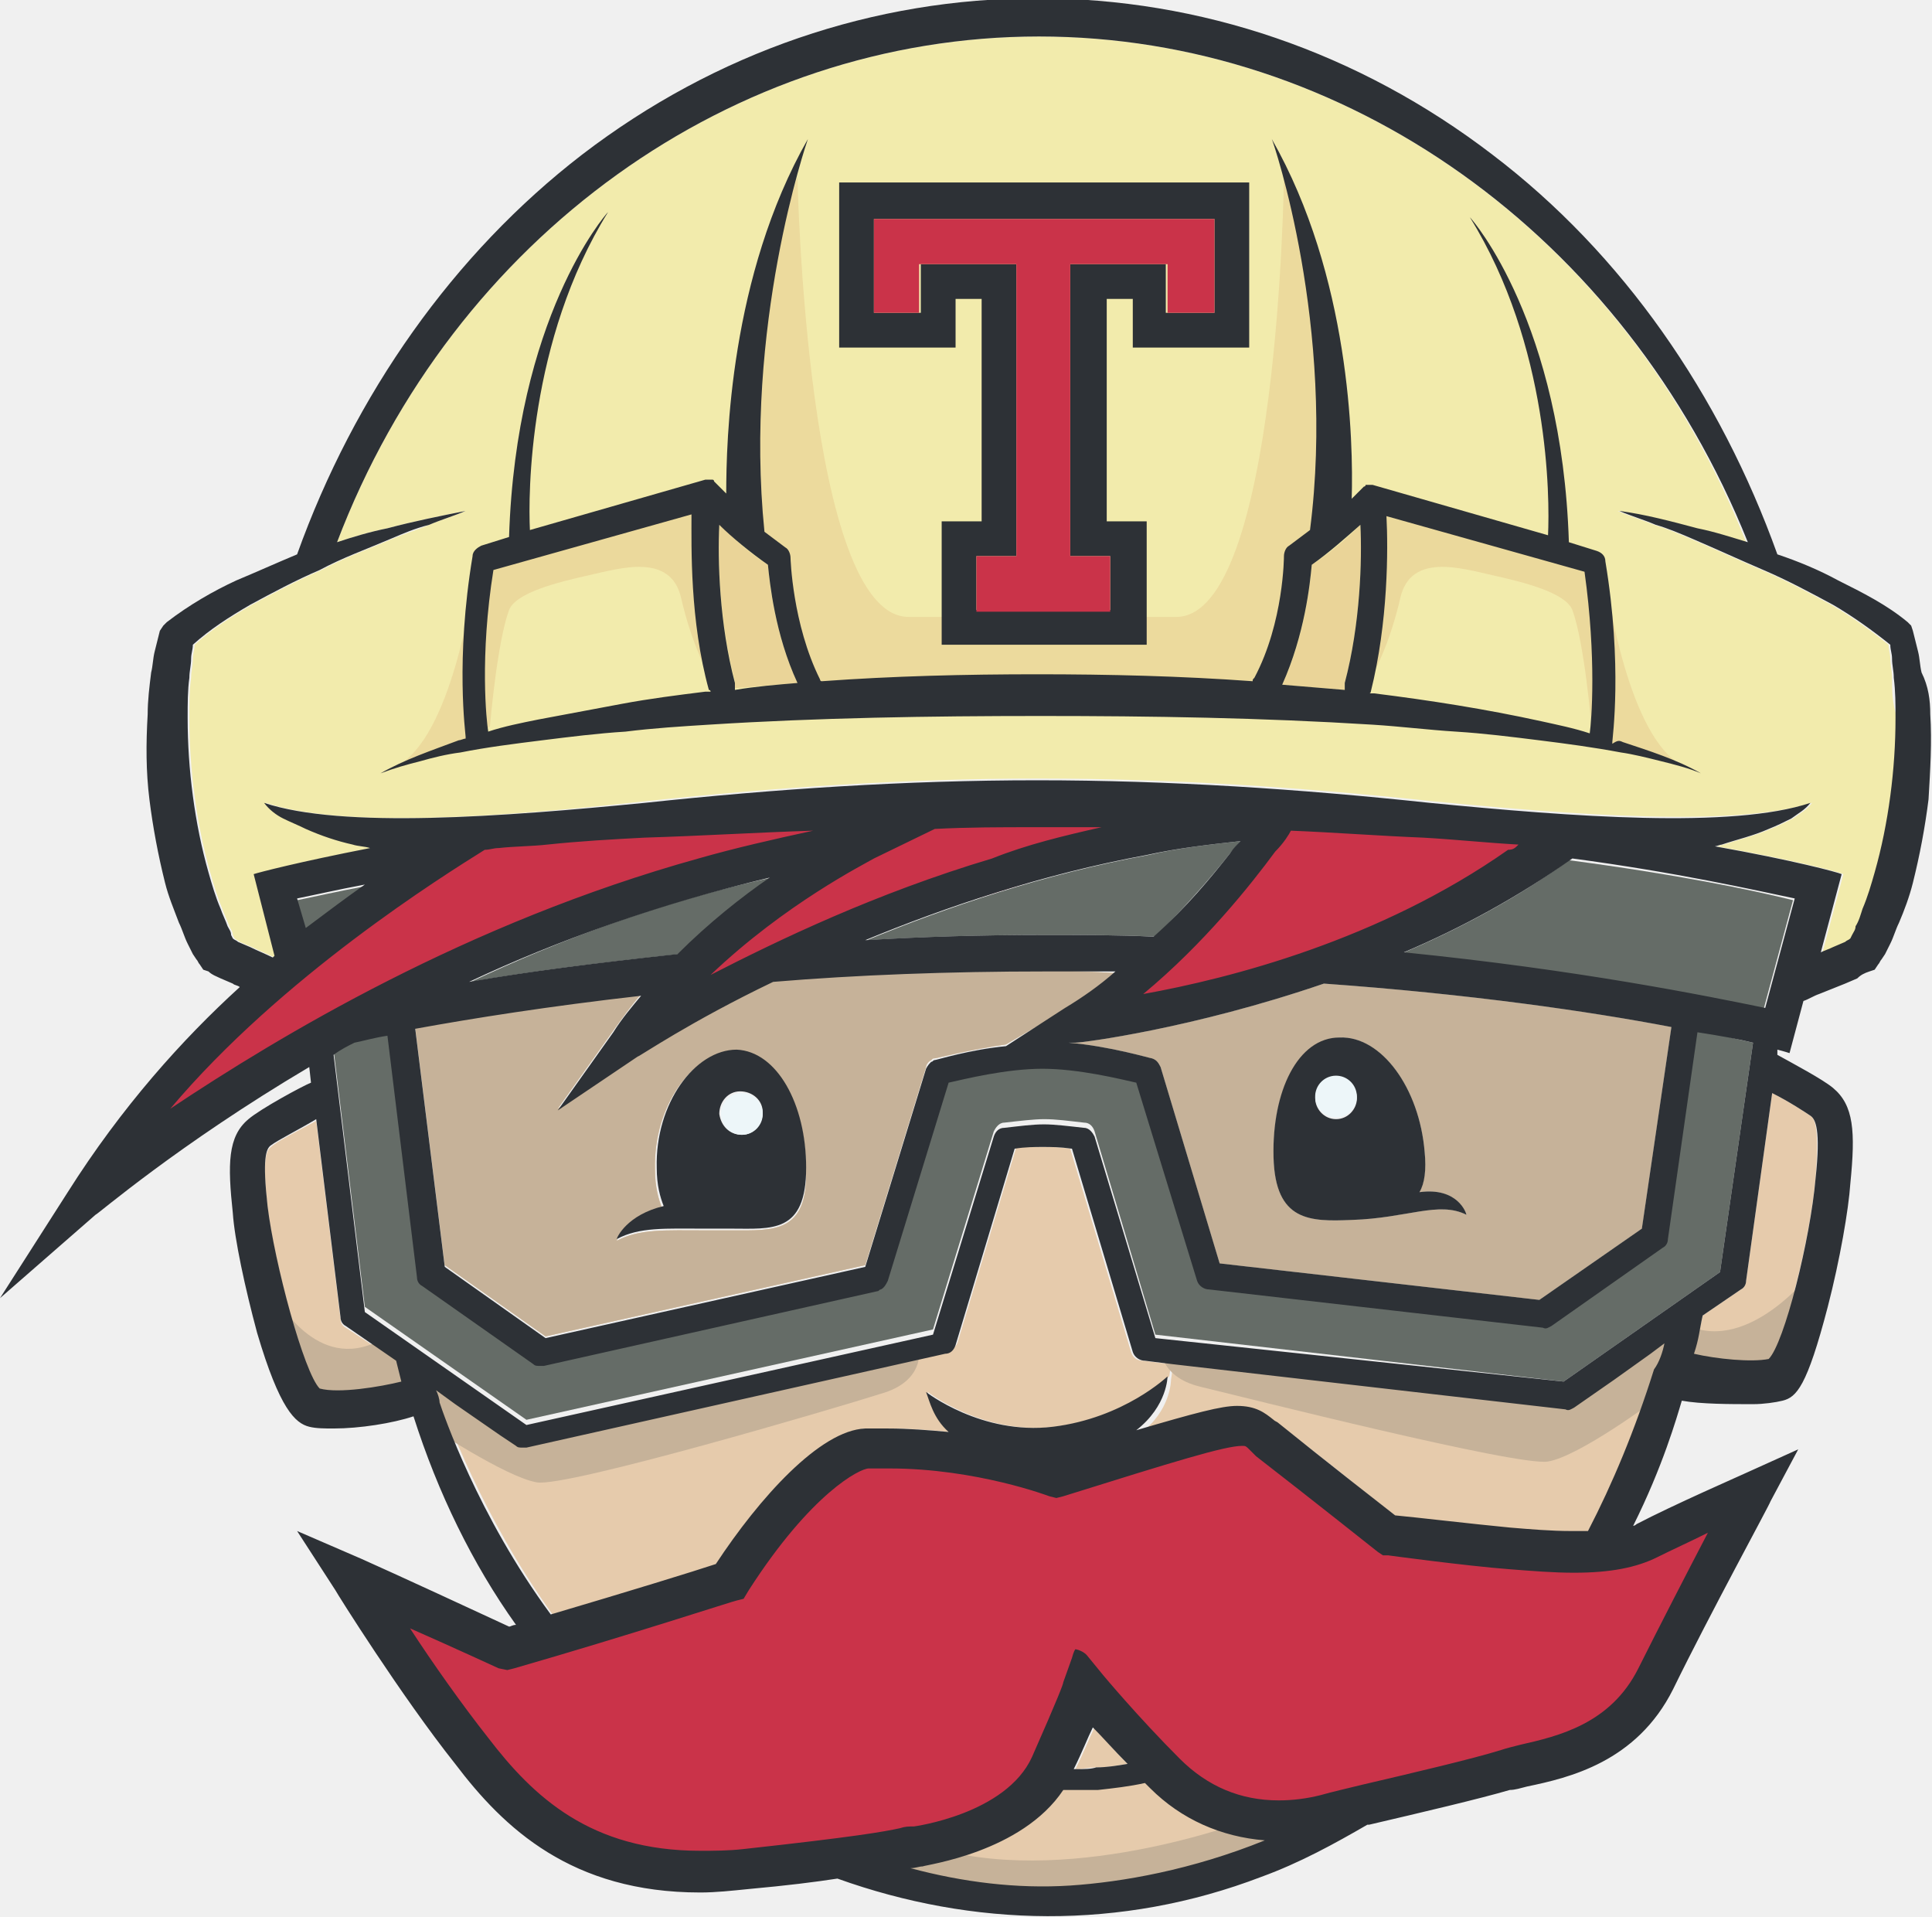
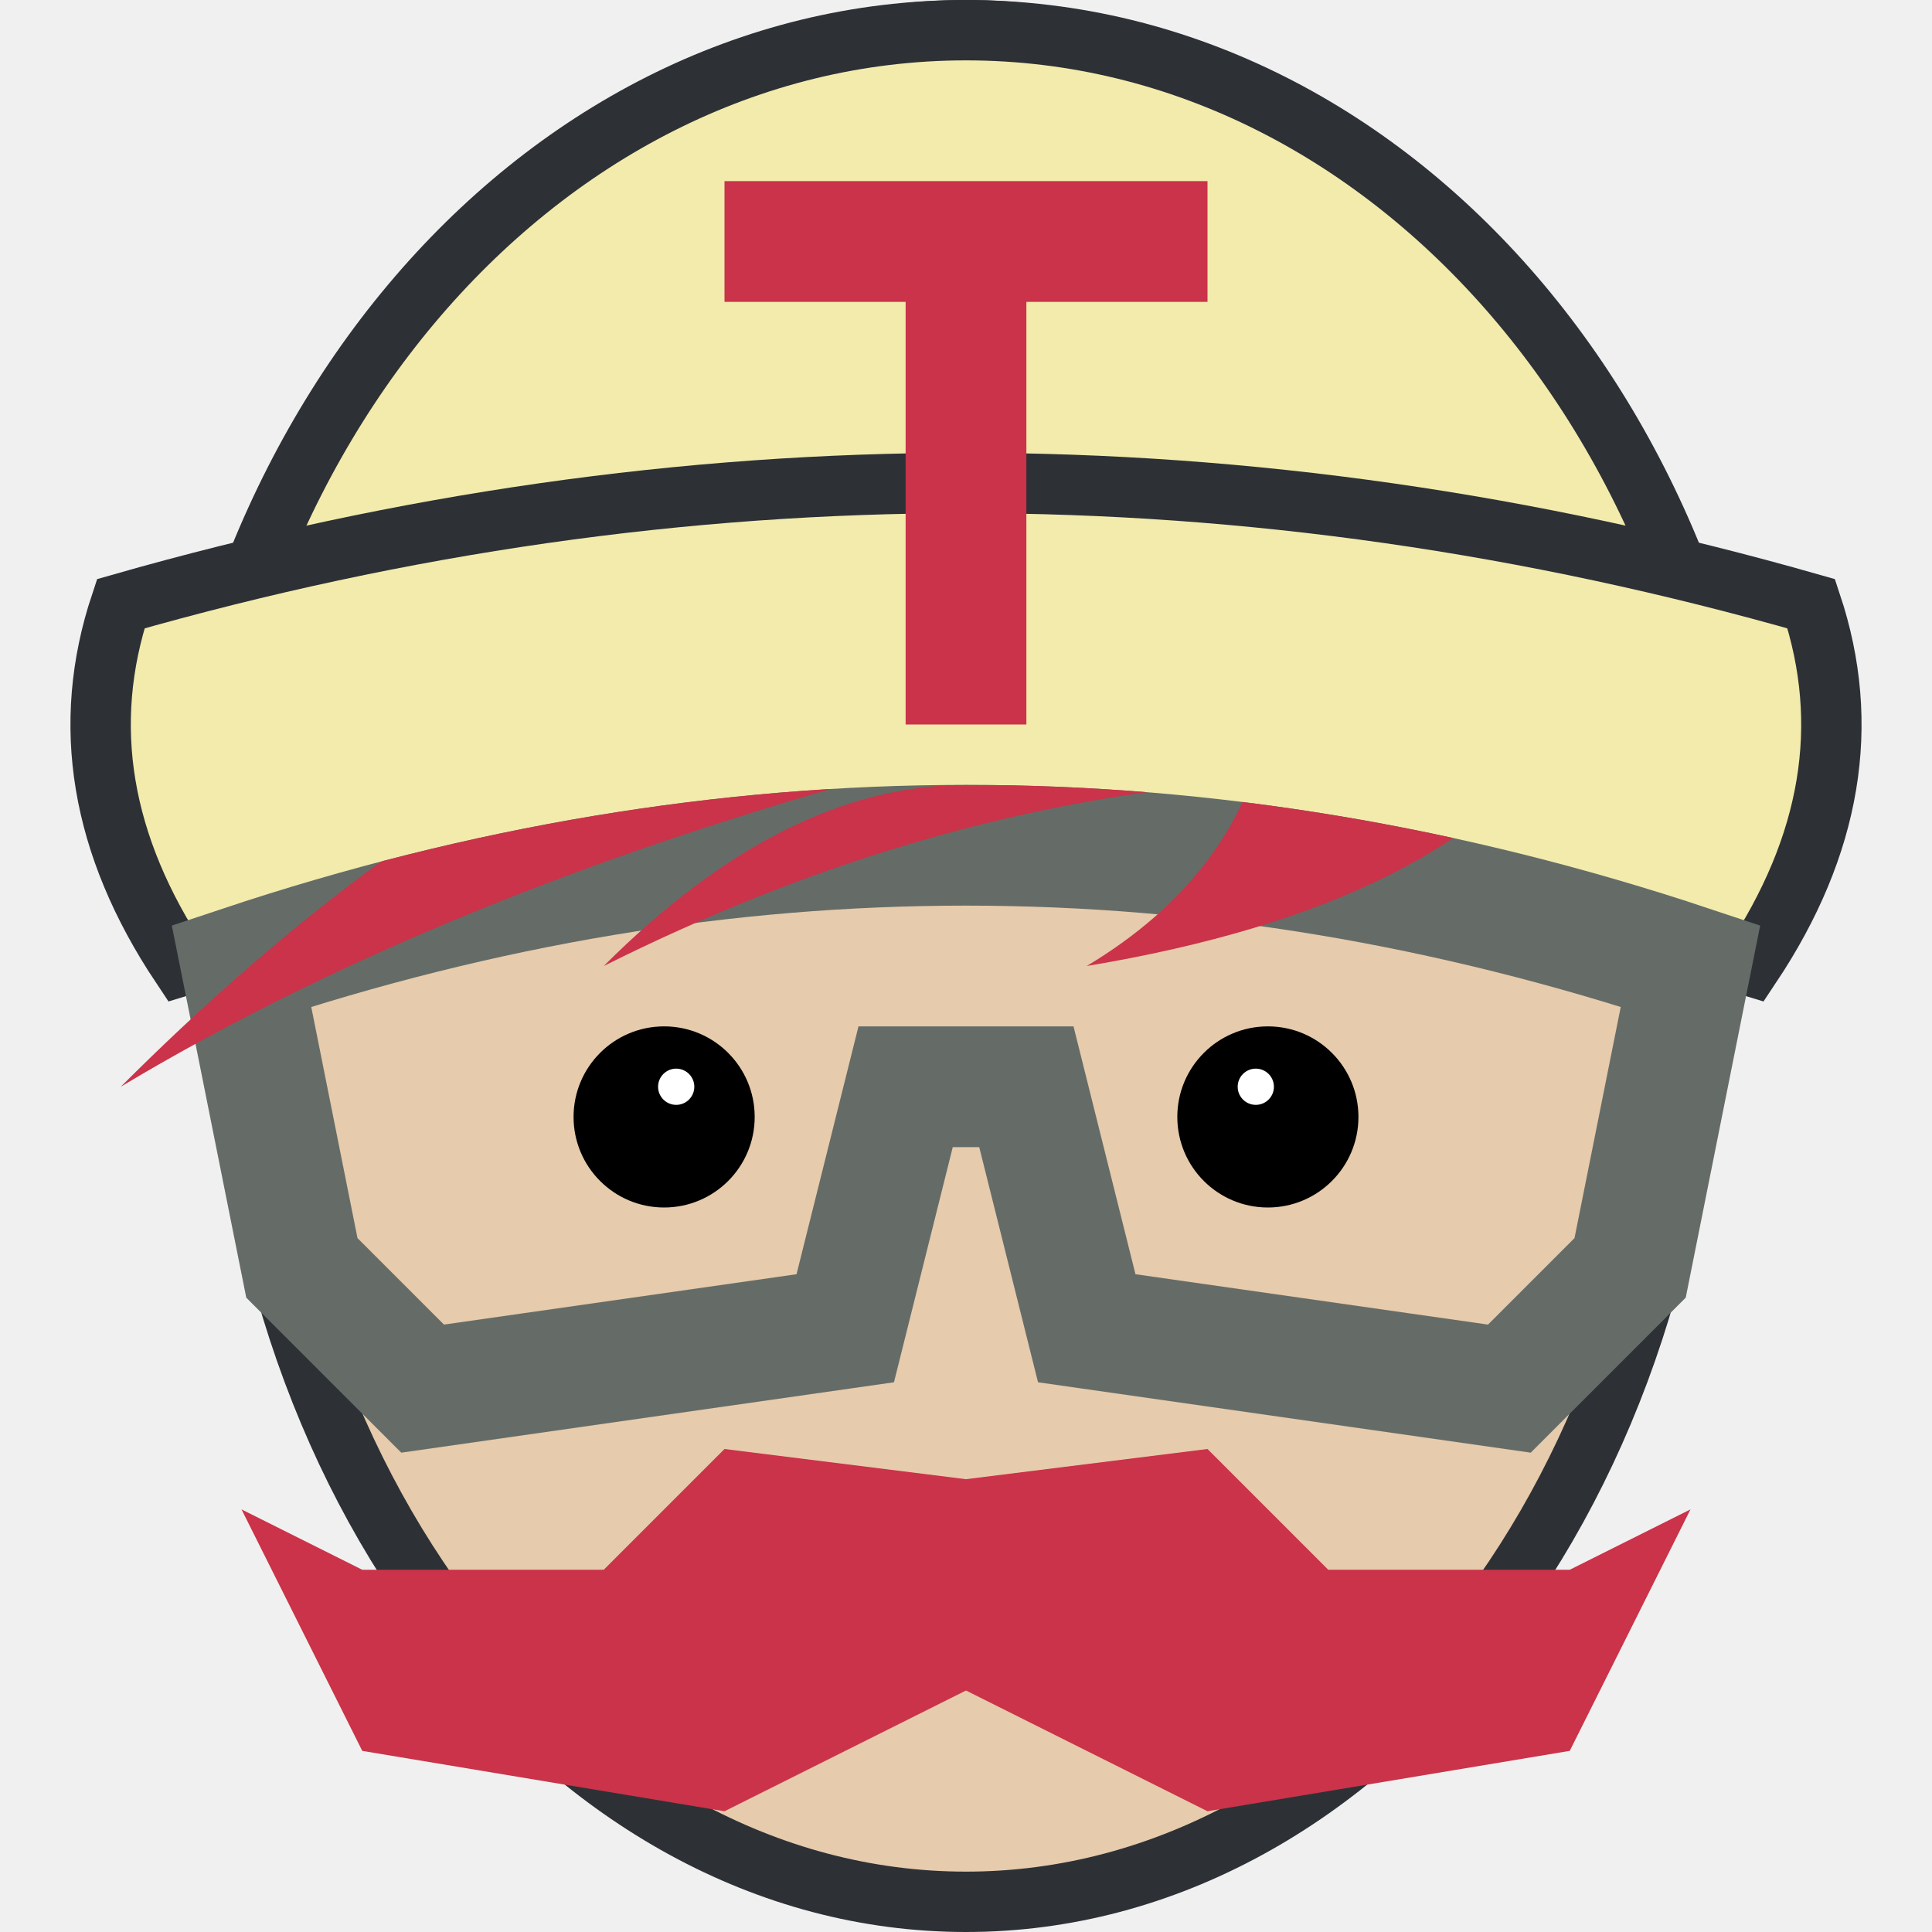
- <svg xmlns="http://www.w3.org/2000/svg" version="1.1" id="Mascot-Default" x="0px" y="0px" viewBox="0 0 111.2 110.3" style="enable-background:new 0 0 111.2 110.3;" xml:space="preserve">
-   <style type="text/css">	.st0{fill:#CA3349;}	.st1{fill:#F2EBAC;}	.st2{fill:#E6CBAC;}	.st3{fill:#656C67;}	.st4{fill:#E4C9A2;}	.st5{fill:#C6B299;}	.st6{fill:#EAD498;}	.st7{fill:#2D3136;}	.st8{fill:#EDF6F9;}	.st9{opacity:0.8;}	.st10{opacity:0.75;fill:#EAD498;enable-background:new    ;}</style>
-   <g id="Mascot">
-     <g>
-       <g>
-         <path class="st0" d="M26.6,48.1c0,0-17.3,12.2-18,16.8l1.3-0.3c0,0,20.7-13.7,37.1-15.4l0.4-2.1L26.6,48.1z" />
-         <path class="st0" d="M53.7,46.4L40.1,56l0.7,0.6C41.4,56.2,65,49,65,49l5-3.1C66.7,46.3,53.7,46.4,53.7,46.4z" />
-         <path class="st0" d="M65.6,58.1c9.7,0,24.2-9.5,24.2-9.5L85,47.7c-0.2,0.2-7.6-0.3-7.6-0.3l-3.5-1l-8.3,9.5L65,57.6    C65.6,57.3,65.6,58.1,65.6,58.1z" />
-       </g>
-       <path class="st0" d="M97.1,88.3l-3,0.8l-13.8-0.3l-8.6-6.7l-10.4,2.6l-12.1-1l-6.8,7.4l-12.7,3.8l-6.3-2c-0.2-0.2-0.3-0.3-0.3-0.3   l2.8,7c0,0,6.4,6.9,10,7.7c3.6,0.8,10.1-0.1,15-0.8c4.9-0.8,8.8-2.5,10.3-5.3c1.6-2.8,1.8-3.7,1.8-3.7s4.6,6.6,8.6,7.3   c4,0.8,15.9-3.3,15.9-3.3s7.3-2,8.5-4.5c1.3-2.5,4.6-10.7,4.6-10.7L97.1,88.3z M24.7,94c-0.1,0-0.1-0.1-0.2-0.1   c-0.5-0.4-0.9-0.7-1.1-1L24.7,94z" />
-       <g>
-         <path class="st1" d="M108.9,39c0-0.4-0.1-0.7-0.1-1.1c0-0.3-0.1-0.5-0.1-0.8c-1-0.8-2.1-1.6-3.3-2.3c-1.3-0.7-2.6-1.4-4-2    c-1.4-0.6-2.7-1.2-4.1-1.8c-0.7-0.3-1.4-0.6-2.1-0.8c-0.7-0.3-1.4-0.5-2.1-0.8c1.5,0.2,3,0.6,4.5,1c1,0.2,1.9,0.5,2.9,0.8    C93.5,13.5,77.4,2.1,59.8,2.1c-17.6,0-33.7,11.5-40.4,29.1c0.9-0.3,1.9-0.6,2.9-0.8c1.5-0.4,3-0.7,4.5-1    c-0.7,0.3-1.4,0.5-2.1,0.8c-0.7,0.3-1.4,0.5-2.1,0.8c-1.4,0.6-2.8,1.1-4.1,1.8c-1.4,0.6-2.7,1.3-4,2c-1.2,0.7-2.3,1.4-3.3,2.3    c0,0.3-0.1,0.5-0.1,0.8c0,0.4-0.1,0.7-0.1,1.1c-0.1,0.7-0.1,1.5-0.1,2.3c0,1.5,0.1,3,0.3,4.5c0.2,1.5,0.5,3,0.9,4.4    c0.2,0.7,0.4,1.4,0.7,2.1c0.1,0.3,0.3,0.7,0.4,1c0.1,0.2,0.2,0.3,0.2,0.5l0.1,0.2c0.1,0.1,0.2,0.1,0.3,0.2l0.7,0.3    c0.4,0.2,0.9,0.4,1.3,0.6c0,0,0,0,0.1-0.1l-1.2-4.7c0.3-0.1,2.6-0.7,6.7-1.5c-0.3-0.1-0.7-0.1-1-0.2c-0.9-0.2-1.8-0.5-2.7-0.9    c-0.4-0.2-0.9-0.4-1.3-0.6c-0.4-0.2-0.8-0.5-1.1-0.9c4.5,1.5,13.7,0.8,21.9-0.1c7.5-0.8,15-1.3,22.6-1.3c7.6,0,15.1,0.5,22.6,1.3    c8.2,0.8,17.4,1.5,21.9,0.1c-0.3,0.4-0.7,0.6-1.1,0.9c-0.4,0.2-0.8,0.4-1.3,0.6c-0.9,0.4-1.8,0.6-2.7,0.9c-0.1,0-0.3,0.1-0.4,0.1    c4.5,0.8,7.1,1.5,7.3,1.6l-1.2,4.5c0.2-0.1,0.5-0.2,0.7-0.3l0.7-0.3c0.1-0.1,0.2-0.1,0.3-0.2l0.1-0.2c0.1-0.2,0.2-0.3,0.2-0.5    c0.2-0.3,0.3-0.7,0.4-1c0.3-0.7,0.5-1.4,0.7-2.1c0.4-1.4,0.7-2.9,0.9-4.4c0.2-1.5,0.3-3,0.3-4.5C108.9,40.5,108.9,39.7,108.9,39z    " />
-         <path class="st2" d="M64.9,101.5c-0.6,0.1-1.2,0.2-1.8,0.2c-0.4,0-0.8,0.1-1.1,0.1l-0.1,0c0.5-1,0.8-1.8,1.1-2.4    C63.5,100,64.1,100.7,64.9,101.5z" />
-         <path class="st2" d="M66.2,102.8c1.8,1.8,4.1,2.9,6.6,3c-4.2,1.7-8.2,2.4-11.2,2.6c-3,0.2-6.1-0.2-9.2-1c0.3,0,0.4-0.1,0.7-0.1    c0.2,0,5.7-0.7,8.1-4.4l0.2,0l0.6,0c0.4,0,0.8,0,1.2,0c0.9-0.1,1.8-0.2,2.7-0.4C66,102.7,66.1,102.7,66.2,102.8z" />
-         <path class="st3" d="M71.4,48.4c-0.2,0.2-0.4,0.5-0.6,0.7c-1.1,1.4-2.6,3.1-4.3,4.8c-2.1-0.1-4.2-0.1-6.3-0.1    c-3.6,0-7,0.1-10.3,0.3c4.6-1.9,10.2-3.8,16.2-4.9C67.8,48.8,69.6,48.6,71.4,48.4z" />
-         <path class="st3" d="M44.4,50.5c-1.6,1.2-3.5,2.6-5.3,4.4c-4.6,0.5-8.7,1-12,1.6C32.2,54.1,38,51.9,44.4,50.5z" />
-         <path class="st3" d="M100.9,60L99,73.2l-9,6.3l-23.5-2.7l-3.5-11.7c-0.1-0.3-0.3-0.5-0.6-0.5c-0.9-0.1-1.6-0.2-2.3-0.2    c-0.6,0-1.4,0.1-2.3,0.2c-0.3,0-0.5,0.3-0.6,0.5l-3.5,11.4l-23.4,5.2l-9.3-6.5l-1.8-14.8c0.4-0.2,0.8-0.4,1.2-0.7    c0.6-0.1,1.2-0.3,1.9-0.4l1.7,13.9c0,0.2,0.1,0.4,0.3,0.5l6.4,4.5c0.1,0.1,0.3,0.1,0.4,0.1c0.1,0,0.1,0,0.2,0l19.2-4.3    c0.1,0,0.1,0,0.2-0.1c0.2-0.1,0.3-0.3,0.4-0.5l3.5-11.4c0.9-0.2,3.3-0.8,5.4-0.8c2.1,0,4.5,0.6,5.4,0.8l3.5,11.4    c0.1,0.3,0.3,0.5,0.7,0.5l19.2,2.2c0.2,0,0.4,0,0.5-0.1l6.4-4.5c0.2-0.1,0.3-0.3,0.3-0.5l1.7-11.9C99,59.6,100,59.8,100.9,60z" />
-         <path class="st3" d="M103.2,51.8l-1.7,6.3c-3.4-0.7-10.8-2.2-20.9-3.2c3.3-1.4,6.7-3.2,9.7-5.4C96.4,50.3,100.8,51.2,103.2,51.8z    " />
-         <g>
-           <path class="st4" d="M35.5,71.4c1.3-0.7,2.8-0.6,5.1-0.6c0.2,0,0.5,0,0.8,0c0.2,0,0.5,0,0.7,0c2.4,0,4.4,0.2,4.3-3.5     c0-3.7-1.7-6.8-4.1-6.8c-2.4,0-4.7,3.1-4.6,6.8c0,1,0.2,1.7,0.4,2.2C36.1,70,35.5,71.3,35.5,71.4z M64.2,56     c-0.9,0.7-1.9,1.5-2.9,2.1l-3.4,2c-2.1,0.3-4,0.8-4.1,0.8c-0.1,0-0.1,0-0.2,0.1c-0.2,0.1-0.3,0.3-0.3,0.4l-3.5,11.4l-18.4,4.1     l-5.8-4.1l-1.7-13.7c3.3-0.6,7.7-1.3,13-1.9c-0.6,0.7-1.1,1.4-1.6,2.1l-3.2,4.5l4.6-3.1c0.1,0,3-2,7.8-4.3     c4.8-0.4,10-0.6,15.7-0.6C61.5,55.9,62.9,55.9,64.2,56z" />
-           <path class="st4" d="M84.4,69.9c0-0.1-0.5-1.6-2.7-1.3c0.3-0.6,0.4-1.3,0.3-2.3c-0.3-3.7-2.5-6.7-4.9-6.6     c-2.4,0.1-3.9,3.2-3.8,6.9c0.1,3.7,2.1,3.7,4.5,3.6C81,70.1,82.8,69.1,84.4,69.9z M96.2,59.1l-1.7,11.6l-5.9,4.1l-18.4-2.1     l-3.4-11.3c-0.1-0.3-0.3-0.4-0.5-0.5c-0.1,0-2.4-0.7-4.8-0.9l0.4,0c0.4,0,6.7-0.8,14.3-3.4C84.6,57.2,91.5,58.2,96.2,59.1z" />
-         </g>
-         <g>
-           <path class="st5" d="M35.5,71.4c1.3-0.7,2.8-0.6,5.1-0.6c0.2,0,0.5,0,0.8,0c0.2,0,0.5,0,0.7,0c2.4,0,4.4,0.2,4.3-3.5     c0-3.7-1.7-6.8-4.1-6.8c-2.4,0-4.7,3.1-4.6,6.8c0,1,0.2,1.7,0.4,2.2C36.1,70,35.5,71.3,35.5,71.4z M64.2,56     c-0.9,0.7-1.9,1.5-2.9,2.1l-3.4,2c-2.1,0.3-4,0.8-4.1,0.8c-0.1,0-0.1,0-0.2,0.1c-0.2,0.1-0.3,0.3-0.3,0.4l-3.5,11.4l-18.4,4.1     l-5.8-4.1l-1.7-13.7c3.3-0.6,7.7-1.3,13-1.9c-0.6,0.7-1.1,1.4-1.6,2.1l-3.2,4.5l4.6-3.1c0.1,0,3-2,7.8-4.3     c4.8-0.4,10-0.6,15.7-0.6C61.5,55.9,62.9,55.9,64.2,56z" />
-           <path class="st5" d="M84.4,69.9c0-0.1-0.5-1.6-2.7-1.3c0.3-0.6,0.4-1.3,0.3-2.3c-0.3-3.7-2.5-6.7-4.9-6.6     c-2.4,0.1-3.9,3.2-3.8,6.9c0.1,3.7,2.1,3.7,4.5,3.6C81,70.1,82.8,69.1,84.4,69.9z M96.2,59.1l-1.7,11.6l-5.9,4.1l-18.4-2.1     l-3.4-11.3c-0.1-0.3-0.3-0.4-0.5-0.5c-0.1,0-2.4-0.7-4.8-0.9l0.4,0c0.4,0,6.7-0.8,14.3-3.4C84.6,57.2,91.5,58.2,96.2,59.1z" />
-         </g>
-         <path class="st2" d="M104.2,64.2c0.3,0.2,0.5,0.8,0.3,3.6c-0.3,3.4-1.8,9.5-2.7,10.4c-1,0.2-3.1,0-4.3-0.3    c0.2-0.9,0.3-1.3,0.5-2.2l2.2-1.5c0.2-0.1,0.3-0.3,0.3-0.5l1.5-10.8C103,63.4,103.9,64,104.2,64.2z" />
-         <path class="st2" d="M22.8,78.3c0.1,0.4,0.2,0.8,0.3,1.2c-1.2,0.3-3.6,0.7-4.7,0.5c-0.9-0.9-2.6-7.2-3-10.5    c-0.3-2.7-0.1-3.3,0.2-3.5c0.3-0.3,1.5-0.9,2.6-1.5l1.4,11.4c0,0.2,0.1,0.4,0.3,0.5L22.8,78.3z" />
-         <path class="st2" d="M67.4,78.5l-0.1,0.7c0,0-2.5,2.4-6.6,2.9c-4.1,0.5-7.3-2-7.3-2c0.1,0.4,0.3,1.4,1.3,2.3    c-1.1-0.1-2.3-0.2-3.5-0.2c-0.4,0-0.9,0-1.3,0c-2.5,0.1-6.1,3.9-8.6,7.8c-1.2,0.4-5.1,1.6-9.5,2.9c-4.1-5.7-6.2-11.6-6.4-12.2    l0,0c-0.1-0.2-0.2-0.5-0.2-0.7l1.1,0.7v0l2.6,1.8l0.9,0.6c0.1,0.1,0.3,0.1,0.4,0.1c0.1,0,0.1,0,0.2,0l24.1-5.4    c0.3-0.1,0.5-0.3,0.6-0.5l3.4-11.3C59.1,66,59.6,66,60,66c0.4,0,1,0,1.6,0.1l3.5,11.7c0.1,0.3,0.3,0.5,0.7,0.5L67.4,78.5z" />
-         <path class="st2" d="M95,77.9l0.8-0.5c-0.1,0.5-0.3,1.1-0.4,1.6c-1.1,3.5-2.4,6.5-3.8,9.3c-0.3,0-0.6,0-1,0    c-1.1,0-2.2-0.1-3.5-0.2c-2.1-0.2-5.6-0.6-6.6-0.7c-0.9-0.7-4.1-3.3-6.7-5.3c-0.1-0.1-0.2-0.2-0.3-0.2c-0.5-0.4-1-0.8-2.1-0.8    c-1,0-2.4,0.4-5.8,1.4c1.8-1.3,1.8-3.1,1.8-3.1l0.1-0.7l22.6,2.6c0.2,0,0.4,0,0.5-0.1l2.3-1.6L95,77.9z" />
-         <path class="st6" d="M78.3,30.2c0.1,2,0,5.7-0.9,9.1c0,0.1,0,0.3,0,0.4c-1.2-0.1-2.4-0.2-3.6-0.3c1.3-2.8,1.6-5.8,1.7-6.9    C76.6,31.8,77.6,30.9,78.3,30.2z" />
-         <path class="st6" d="M44.2,32.5c0.1,1.1,0.4,4,1.7,6.8c-1.2,0.1-2.4,0.2-3.6,0.3c0-0.1,0-0.3,0-0.4c-0.9-3.4-1-7.1-0.9-9.1    C42.1,30.9,43.1,31.8,44.2,32.5z" />
-         <path class="st7" d="M84.4,69.9c-1.6-0.8-3.4,0.2-6.6,0.3c-2.4,0.1-4.4,0.1-4.5-3.6c-0.1-3.8,1.4-6.9,3.8-6.9    c2.4-0.1,4.6,2.9,4.9,6.6c0.1,1,0,1.8-0.3,2.3C83.9,68.3,84.4,69.8,84.4,69.9z M76.9,64.4c0.7,0,1.2-0.6,1.2-1.2    c0-0.7-0.6-1.2-1.2-1.2c-0.7,0-1.2,0.6-1.2,1.2C75.7,63.8,76.2,64.4,76.9,64.4z" />
-         <ellipse transform="matrix(0.9998 -1.830059e-02 1.830059e-02 0.9998 -1.1426 1.4175)" class="st8" cx="76.9" cy="63.1" rx="1.2" ry="1.2" />
-         <path class="st7" d="M46.4,67.2c0,3.8-2,3.5-4.3,3.5c-0.2,0-0.5,0-0.7,0c-0.3,0-0.5,0-0.8,0c-2.3,0-3.8-0.1-5.1,0.6    c0-0.1,0.6-1.4,2.7-1.9c-0.2-0.5-0.4-1.2-0.4-2.2c-0.1-3.7,2.2-6.8,4.6-6.8C44.7,60.5,46.4,63.5,46.4,67.2z M42.7,65.3    c0.7,0,1.2-0.6,1.2-1.3c0-0.7-0.6-1.2-1.3-1.2c-0.7,0-1.2,0.6-1.2,1.3C41.5,64.8,42,65.3,42.7,65.3z" />
-         <ellipse transform="matrix(0.9997 -2.569922e-02 2.569922e-02 0.9997 -1.632 1.1181)" class="st8" cx="42.7" cy="64.1" rx="1.2" ry="1.2" />
-         <g class="st9">
-           <path class="st6" d="M28.2,41.8c0,0,0.4-4.8,1.1-6.7c0.4-1,2.8-1.6,4.6-2c1.8-0.4,4.7-1.3,5.3,1.3c0.6,2.6,1.5,4.4,2.1,5.3     l-0.8-10.5l-12.5,3l-0.8,9.3l0.4,0.7L28.2,41.8" />
-           <path class="st6" d="M91.6,41.8c0,0-0.4-4.8-1.1-6.7c-0.4-1-2.8-1.6-4.6-2c-1.8-0.4-4.7-1.3-5.3,1.3c-0.6,2.6-1.5,4.4-2.1,5.3     l0.8-10.5l12.5,3l0.8,9.3l-0.4,0.7L91.6,41.8" />
-         </g>
-         <path class="st10" d="M73.9,10.2c0,0-0.3,25.3-6.2,25.3s-7.1,0-7.1,0h-1.2c0,0-1.2,0-7.1,0s-6.4-25.3-6.4-25.3L43,18.8l0,11.8    l2.1,1.6l0.9,5.1l1.3,2.9l25.3,0l1.2-2.1l1-3.6l0.1-2.2l2.8-8L73.9,10.2z" />
-         <path class="st10" d="M92.5,33.8c0,0,1.2,8.7,4.4,10.3c3.2,1.6,0,0,0,0l-4.5-1.4L92.5,33.8z" />
-         <path class="st10" d="M27.2,33.8c0,0-1.2,8.7-4.4,10.3c-3.2,1.6,0,0,0,0l4.5-1.4L27.2,33.8z" />
-         <path class="st7" d="M93.4,42.7c1.5,0.5,3.1,1,4.5,1.8c-0.7-0.3-1.5-0.5-2.3-0.7c-0.8-0.2-1.6-0.4-2.3-0.5    c-1.6-0.3-3.1-0.5-4.7-0.7c-1.6-0.2-3.2-0.4-4.8-0.5c-1.6-0.1-3.2-0.3-4.8-0.4c-6.4-0.4-12.7-0.5-19.1-0.5    c-6.4,0-12.8,0.1-19.1,0.5c-1.6,0.1-3.2,0.2-4.8,0.4c-1.6,0.1-3.2,0.3-4.8,0.5c-1.6,0.2-3.2,0.4-4.7,0.7    c-0.8,0.1-1.6,0.3-2.3,0.5c-0.8,0.2-1.5,0.4-2.3,0.7c1.4-0.8,2.9-1.3,4.5-1.9c0.1,0,0.3-0.1,0.4-0.1c0,0,0-0.1,0-0.1    c0-0.2-0.6-4.4,0.4-10.4c0-0.3,0.3-0.5,0.5-0.6l1.6-0.5c0.4-12.6,5.5-18.5,5.7-18.7c-4.6,7.4-4.6,16.3-4.5,18.3l10.1-2.9    c0,0,0,0,0,0c0,0,0.1,0,0.1,0c0,0,0,0,0,0c0.1,0,0.1,0,0.2,0c0,0,0,0,0,0c0,0,0.1,0,0.1,0c0,0,0,0,0,0c0,0,0.1,0,0.1,0.1    c0,0,0,0,0,0c0,0,0,0,0,0c0,0,0,0,0,0c0,0,0.3,0.3,0.7,0.7C41.8,25.4,42,15.9,46.5,8c-0.1,0.3-3.7,10.8-2.5,22.6    c0.4,0.3,0.8,0.6,1.2,0.9c0.2,0.1,0.3,0.4,0.3,0.6c0,0,0.1,3.8,1.7,7c0,0,0,0.1,0.1,0.1c4.1-0.3,8.3-0.4,12.4-0.4    c4.1,0,8.3,0.1,12.4,0.4c0-0.1,0-0.1,0.1-0.2c1.7-3.2,1.7-7,1.7-7c0-0.2,0.1-0.5,0.3-0.6c0.4-0.3,0.8-0.6,1.2-0.9    C76.9,18.8,73.3,8.2,73.2,8c4.5,7.9,4.7,17.4,4.6,20.7c0.4-0.4,0.7-0.7,0.7-0.7c0,0,0,0,0,0c0,0,0,0,0,0c0,0,0,0,0,0    c0,0,0.1,0,0.1-0.1c0,0,0,0,0,0c0,0,0.1,0,0.1,0c0,0,0,0,0,0c0.1,0,0.1,0,0.2,0c0,0,0,0,0,0c0,0,0.1,0,0.1,0c0,0,0,0,0,0    l10.1,2.9c0.1-2.1,0.1-10.9-4.5-18.3c0.2,0.2,5.3,6.1,5.7,18.7l1.6,0.5c0.3,0.1,0.5,0.3,0.5,0.6c1,6,0.4,10.2,0.4,10.4    c0,0,0,0.1,0,0.1C93.1,42.6,93.2,42.6,93.4,42.7z M91.5,42.2c0.1-0.7,0.4-4.3-0.3-9.3l-11.4-3.2c0.1,1.9,0.1,6.1-0.9,10.1    c0,0,0,0.1-0.1,0.1c0.1,0,0.2,0,0.3,0c3.2,0.4,6.4,0.9,9.6,1.6C89.6,41.7,90.6,41.9,91.5,42.2z M77.4,39.3c0.9-3.4,1-7.1,0.9-9.1    c-0.8,0.7-1.8,1.6-2.8,2.3c-0.1,1.1-0.4,4-1.7,6.9c1.2,0.1,2.4,0.2,3.6,0.3C77.4,39.6,77.4,39.4,77.4,39.3z M45.9,39.3    c-1.3-2.8-1.6-5.8-1.7-6.8c-1-0.7-2.1-1.6-2.8-2.3c-0.1,2,0,5.7,0.9,9.1c0,0.1,0,0.3,0,0.4C43.5,39.5,44.7,39.4,45.9,39.3z     M40.9,39.8c0,0,0-0.1-0.1-0.1c-1.1-4-1-8.2-1-10.1l-11.4,3.2c-0.8,5-0.4,8.7-0.3,9.3c0.9-0.3,1.9-0.5,2.9-0.7    c1.6-0.3,3.2-0.6,4.8-0.9c1.6-0.3,3.2-0.5,4.8-0.7C40.7,39.8,40.8,39.8,40.9,39.8z" />
-         <g id="XMLID_2_">
-           <g>
-             <path class="st7" d="M71.9,10.5V20h-6.7v-2.8h-1.5V30h2.3v7.1H54.2V30h2.3V17.2H55V20h-6.7v-9.5H71.9z M69.9,18v-5.4h-2.9h-5.3      H50.3V18h2.7v-2.8h5.5V32h-2.3v3.1h7.7V32h-2.3V15.2h5.5V18H69.9z" />
-             <polygon class="st0" points="69.9,12.6 69.9,18 67.2,18 67.2,15.2 61.6,15.2 61.6,32 63.9,32 63.9,35.2 56.2,35.2 56.2,32       58.5,32 58.5,15.2 52.9,15.2 52.9,18 50.3,18 50.3,12.6 61.6,12.6 66.9,12.6      " />
-           </g>
-           <g />
-         </g>
-         <path class="st3" d="M17.1,51.8c1-0.2,2.3-0.5,3.9-0.8c-1,0.7-2.2,1.5-3.5,2.6L17.1,51.8z" />
-         <path class="st5" d="M52.9,77.7c0,0,0.3,1.8-2.2,2.5c-2.5,0.8-18.1,5.4-19.8,5.1c-1.8-0.3-6.3-3.3-6.3-3.3l-1.1-3.9l6.7,4.2    L52.9,77.7z" />
-         <path class="st5" d="M66.8,77.4c0,0-0.2,1.8,2.3,2.4c2.5,0.6,18.3,4.6,20,4.3c1.8-0.3,6.1-3.5,6.1-3.5l0.9-3.9l-6.1,3.7    L66.8,77.4z" />
-         <path class="st5" d="M15.8,74.5c0,0,2.2,4.3,5.7,2.8l2.5,0.9L23.7,80l-5.2,0.7L17,79.9L15.8,74.5z" />
-         <path class="st5" d="M104.2,73.3c0,0-3.5,4.5-7,3L96.1,77l0.2,1.8l5.2,0.7l1.4-0.8L104.2,73.3z" />
-         <path class="st5" d="M49.6,107.2c0,0,12.8,6.5,27.3-2.3l-4.7-0.3c0,0-10.2,4-18.2,1.8L49.6,107.2z" />
-         <path class="st7" d="M62.6,95.3l0.9,1.1c0,0,2,2.4,4.4,4.8c1.6,1.6,3.5,2.4,5.7,2.4c0.8,0,1.6-0.1,2.4-0.3    c0.7-0.2,1.6-0.4,2.4-0.6c3-0.7,6.4-1.5,8-2c0.3-0.1,0.7-0.2,1.1-0.3c2.2-0.5,5.2-1.2,6.8-4.4c1.2-2.4,2.8-5.5,4-7.8    c-1,0.5-2.1,1-2.9,1.4c-1.2,0.6-2.7,0.9-4.8,0.9c-1.2,0-2.4-0.1-3.7-0.2c-2.6-0.2-7-0.8-7-0.8l-0.3,0l-0.3-0.2c0,0-3.9-3.1-7-5.5    c-0.1-0.1-0.2-0.2-0.3-0.3c-0.3-0.3-0.3-0.3-0.5-0.3c-1,0-3.9,0.9-10.3,2.9l-0.4,0.1l-0.4-0.1c0,0-4.2-1.6-9.2-1.6    c-0.4,0-0.8,0-1.2,0c-0.5,0-3.3,1.4-6.9,7L42.8,92l-0.4,0.1c-0.1,0-6.2,2-12.8,3.9l-0.4,0.1L28.7,96c0,0-2.6-1.2-5.1-2.3    c1.3,2,3,4.4,4.5,6.3c2.6,3.4,5.9,6.5,12.2,6.5c0.8,0,1.6,0,2.5-0.1c6.4-0.7,8.1-1,9-1.2c0.3-0.1,0.5-0.1,0.8-0.1    c0,0,5.3-0.7,6.8-4c1.5-3.4,1.8-4.2,1.8-4.3l0.5-1.4c0,0,0.1-0.4,0.2-0.5c0,0,0,0,0,0l0,0C62.4,95,62.6,95.3,62.6,95.3z M22.5,31    c-1.4,0.6-2.8,1.1-4.1,1.8c-1.4,0.6-2.7,1.3-4,2c-1.2,0.7-2.3,1.4-3.3,2.3c0,0.3-0.1,0.5-0.1,0.8c0,0.4-0.1,0.7-0.1,1.1    c-0.1,0.7-0.1,1.5-0.1,2.3c0,1.5,0.1,3,0.3,4.5c0.2,1.5,0.5,3,0.9,4.4c0.2,0.7,0.4,1.4,0.7,2.1c0.1,0.3,0.3,0.7,0.4,1    c0.1,0.2,0.2,0.3,0.2,0.5l0.1,0.2c0.1,0.1,0.2,0.1,0.3,0.2l0.7,0.3c0.4,0.2,0.9,0.4,1.3,0.6c0,0,0,0,0.1-0.1l-1.2-4.7    c0.3-0.1,2.6-0.7,6.7-1.5c-0.3-0.1-0.7-0.1-1-0.2c-0.9-0.2-1.8-0.5-2.7-0.9c-0.4-0.2-0.9-0.4-1.3-0.6c-0.4-0.2-0.8-0.5-1.1-0.9    c4.5,1.5,13.7,0.8,21.9,0c7.5-0.8,15-1.3,22.6-1.3c7.6,0,15.1,0.5,22.6,1.3c8.2,0.8,17.4,1.5,21.9,0c-0.3,0.4-0.7,0.6-1.1,0.9    c-0.4,0.2-0.8,0.4-1.3,0.6c-0.9,0.4-1.8,0.6-2.7,0.9c-0.1,0-0.3,0.1-0.4,0.1c4.5,0.8,7.1,1.5,7.3,1.6l-1.2,4.5    c0.2-0.1,0.5-0.2,0.7-0.3l0.7-0.3c0.1-0.1,0.2-0.1,0.3-0.2l0.1-0.2c0.1-0.2,0.2-0.3,0.2-0.5c0.2-0.3,0.3-0.7,0.4-1    c0.3-0.7,0.5-1.4,0.7-2.1c0.4-1.4,0.7-2.9,0.9-4.4c0.2-1.5,0.3-3,0.3-4.5c0-0.8,0-1.5-0.1-2.3c0-0.4-0.1-0.7-0.1-1.1    c0-0.3-0.1-0.5-0.1-0.8c-1-0.8-2.1-1.6-3.3-2.3c-1.3-0.7-2.6-1.4-4-2c-1.4-0.6-2.7-1.2-4.1-1.8c-0.7-0.3-1.4-0.6-2.1-0.8    c-0.7-0.3-1.4-0.5-2.1-0.8c1.5,0.2,3,0.6,4.5,1c1,0.2,1.9,0.5,2.9,0.8C93.5,13.5,77.4,2.1,59.8,2.1c-17.6,0-33.7,11.5-40.4,29.1    c0.9-0.3,1.9-0.6,2.9-0.8c1.5-0.4,3-0.7,4.5-1c-0.7,0.3-1.4,0.5-2.1,0.8C23.9,30.4,23.2,30.7,22.5,31z M111.1,41.1    c0.1,1.6,0,3.2-0.1,4.9c-0.2,1.6-0.5,3.2-0.9,4.8c-0.2,0.8-0.5,1.6-0.8,2.3c-0.2,0.4-0.3,0.8-0.5,1.2c-0.1,0.2-0.2,0.4-0.3,0.6    l-0.2,0.3c-0.1,0.1-0.1,0.2-0.2,0.3l-0.2,0.3l-0.3,0.1c-0.3,0.1-0.5,0.2-0.7,0.4l-0.7,0.3c-0.5,0.2-1,0.4-1.5,0.6    c-0.3,0.1-0.6,0.3-0.9,0.4l-0.8,3c0,0-0.3-0.1-0.7-0.2l0,0.3c0.9,0.5,2.6,1.4,3.2,1.9c1.2,1,1.3,2.5,1,5.5    c-0.1,1.5-0.6,4.4-1.3,7.1c-1.2,4.6-1.8,5.2-2.6,5.4c-0.4,0.1-1.1,0.2-1.7,0.2c-1.3,0-3,0-4.1-0.2c-0.3,1-1.1,3.8-2.8,7.2    c0.1,0,0.2-0.1,0.2-0.1c2.1-1.1,6-2.8,6.2-2.9l3.1-1.4l-1.6,3c0,0.1-3.5,6.5-5.6,10.8c-2.1,4.2-6,5.1-8.4,5.6    c-0.4,0.1-0.7,0.2-1,0.2c-1.7,0.5-5.1,1.3-8.1,2c0,0-0.1,0-0.1,0c-1.9,1.1-3.9,2.2-6.1,3c-8.1,3.1-16.6,2.9-24.4,0.1    c-1.3,0.2-2.9,0.4-5.1,0.6c-1,0.1-1.9,0.2-2.8,0.2c-7.4,0-11.3-3.7-14.1-7.4c-3.1-3.9-6.8-9.8-6.9-10l-2.2-3.4l3.7,1.6    c1.8,0.8,7,3.2,8.5,3.9c0.1,0,0.2-0.1,0.4-0.1c-2.5-3.5-4.5-7.6-5.9-12c-1.2,0.4-3.1,0.7-4.6,0.7c-0.5,0-1,0-1.4-0.1    c-0.8-0.2-1.7-1-3-5.4c-0.7-2.6-1.3-5.4-1.4-6.9c-0.3-2.8-0.3-4.4,0.9-5.4c0.7-0.6,3.1-1.9,3.6-2.1l-0.1-0.9    c-7.6,4.5-12.2,8.5-12.3,8.5L0,74.7l3.9-6.1c3.1-4.9,6.6-8.8,9.9-11.8c-0.1-0.1-0.3-0.1-0.4-0.2l-0.7-0.3    c-0.2-0.1-0.5-0.2-0.7-0.4l-0.3-0.1l-0.2-0.3c-0.1-0.1-0.1-0.2-0.2-0.3l-0.2-0.3c-0.1-0.2-0.2-0.4-0.3-0.6    c-0.2-0.4-0.3-0.8-0.5-1.2c-0.3-0.8-0.6-1.5-0.8-2.3c-0.4-1.6-0.7-3.2-0.9-4.8c-0.2-1.6-0.2-3.2-0.1-4.9c0-0.8,0.1-1.6,0.2-2.4    c0.1-0.4,0.1-0.8,0.2-1.2c0.1-0.4,0.2-0.8,0.3-1.2L9.4,36l0.2-0.2c1.3-1,2.7-1.8,4-2.4c1.2-0.5,2.3-1,3.5-1.5    c3.3-9.2,9-17.3,16.4-23c7.7-5.9,16.8-9,26.2-9s18.5,3.1,26.2,9c7.5,5.7,13.1,13.8,16.4,23c1.2,0.4,2.4,0.9,3.5,1.5    c1.4,0.7,2.8,1.4,4,2.4l0.2,0.2l0.1,0.3c0.1,0.4,0.2,0.8,0.3,1.2c0.1,0.4,0.1,0.8,0.2,1.2C111,39.5,111.1,40.3,111.1,41.1z     M104.5,67.8c0.3-2.8,0-3.4-0.3-3.6c-0.3-0.2-1.2-0.8-2.2-1.3l-1.5,10.8c0,0.2-0.1,0.4-0.3,0.5l-2.2,1.5    c-0.2,0.9-0.2,1.3-0.5,2.2c1.3,0.3,3.3,0.5,4.3,0.3C102.7,77.3,104.2,71.3,104.5,67.8z M101.6,58l1.7-6.3    c-2.4-0.5-6.8-1.5-12.8-2.3c-3.1,2.2-6.4,4-9.7,5.4C90.8,55.8,98.2,57.3,101.6,58z M99,73.2l1.9-13.2c-0.8-0.2-1.9-0.4-3.2-0.6    L96,71.3c0,0.2-0.1,0.4-0.3,0.5l-6.4,4.5c-0.2,0.1-0.3,0.2-0.5,0.1l-19.2-2.2c-0.3,0-0.6-0.2-0.7-0.5l-3.5-11.4    c-0.9-0.2-3.3-0.8-5.4-0.8c-2.1,0-4.5,0.6-5.4,0.8l-3.5,11.4c-0.1,0.2-0.2,0.4-0.4,0.5c-0.1,0-0.1,0.1-0.2,0.1l-19.2,4.3    c-0.1,0-0.1,0-0.2,0c-0.2,0-0.3,0-0.4-0.1l-6.4-4.5c-0.2-0.1-0.3-0.3-0.3-0.5l-1.7-13.9c-0.7,0.1-1.4,0.3-1.9,0.4    c-0.4,0.2-0.8,0.4-1.2,0.7l1.8,14.8l9.3,6.5l23.4-5.2l3.5-11.4c0.1-0.3,0.3-0.5,0.6-0.5c0.9-0.1,1.6-0.2,2.3-0.2    c0.6,0,1.4,0.1,2.3,0.2c0.3,0,0.5,0.3,0.6,0.5l3.5,11.6L90,79.5L99,73.2z M94.5,70.7l1.7-11.6c-4.7-0.9-11.6-1.9-20-2.5    c-7.6,2.6-13.9,3.4-14.3,3.4l-0.4,0c2.4,0.2,4.7,0.9,4.8,0.9c0.3,0.1,0.4,0.3,0.5,0.5l3.4,11.3l18.4,2.1L94.5,70.7z M95.8,77.3    L95,77.9l-2.1,1.5l-2.3,1.6c-0.2,0.1-0.3,0.2-0.5,0.1l-22.6-2.6l-1.6-0.2c-0.3,0-0.6-0.2-0.7-0.5l-3.5-11.7C61,66,60.5,66,60,66    c-0.4,0-1,0-1.6,0.1L55,77.4c-0.1,0.3-0.3,0.5-0.6,0.5l-24.1,5.4c-0.1,0-0.1,0-0.2,0c-0.2,0-0.3,0-0.4-0.1l-0.9-0.6l-2.6-1.8v0    L25.1,80c0.1,0.2,0.2,0.5,0.2,0.7l0,0c0.2,0.6,2.2,6.5,6.4,12.2c4.4-1.3,8.3-2.5,9.5-2.9c2.5-3.8,6-7.7,8.6-7.8    c0.4,0,0.9,0,1.3,0c1.2,0,2.4,0.1,3.5,0.2c-0.9-0.8-1.1-1.8-1.3-2.3c0,0,3.2,2.5,7.3,2c4.1-0.5,6.6-2.9,6.6-2.9s0,1.7-1.8,3.1    c3.4-1,4.9-1.4,5.8-1.4c1.1,0,1.6,0.4,2.1,0.8c0.1,0.1,0.2,0.1,0.3,0.2c2.6,2.1,5.8,4.6,6.7,5.3c1.1,0.1,4.5,0.5,6.6,0.7    c1.2,0.1,2.4,0.2,3.5,0.2c0.4,0,0.7,0,1,0c1.4-2.7,2.7-5.8,3.8-9.3C95.5,78.4,95.7,77.8,95.8,77.3z M87.4,48.6    C87.4,48.6,87.4,48.6,87.4,48.6c-1.8-0.1-3.7-0.3-5.5-0.4c-2.5-0.1-5.1-0.3-7.6-0.4c-0.1,0.2-0.4,0.7-0.9,1.2    c-1.4,1.9-4.1,5.3-7.6,8.2c5-0.9,13.6-3.1,21-8.3C87.1,48.9,87.2,48.8,87.4,48.6z M70.8,49.1c0.2-0.3,0.4-0.5,0.6-0.7    c-1.8,0.2-3.6,0.4-5.4,0.8c-6,1.1-11.6,3-16.2,4.9c3.3-0.2,6.7-0.3,10.3-0.3c2.2,0,4.3,0,6.3,0.1C68.3,52.2,69.7,50.5,70.8,49.1z     M72.8,105.9c-2.5-0.2-4.8-1.2-6.6-3c-0.1-0.1-0.2-0.2-0.3-0.3c-0.9,0.2-1.8,0.3-2.7,0.4c-0.4,0-0.8,0-1.2,0l-0.6,0l-0.2,0    c-2.4,3.6-7.9,4.3-8.1,4.4c-0.2,0-0.4,0.1-0.7,0.1c3,0.8,6.1,1.2,9.2,1C64.6,108.3,68.6,107.6,72.8,105.9z M63.1,101.7    c0.6,0,1.2-0.1,1.8-0.2c-0.8-0.8-1.4-1.5-2-2.1c-0.3,0.6-0.6,1.4-1.1,2.4H62C62.4,101.8,62.8,101.8,63.1,101.7z M61.3,58    c1-0.6,2-1.3,2.9-2.1c-1.3,0-2.7,0-4,0c-5.6,0-10.9,0.2-15.7,0.6c-4.8,2.3-7.7,4.3-7.8,4.3l-4.6,3.1l3.2-4.5    c0.5-0.8,1.1-1.5,1.6-2.1c-5.3,0.6-9.7,1.3-13,1.9l1.7,13.7l5.8,4.1l18.4-4.1l3.5-11.4c0.1-0.2,0.2-0.3,0.3-0.4    c0.1,0,0.1-0.1,0.2-0.1c0.1,0,2-0.6,4.1-0.8L61.3,58z M63.4,47.6c-1.3,0-2.6,0-3.9,0h0c-1.9,0-3.8,0-5.7,0.1l-3.5,1.7    c0,0,0,0,0,0c-0.5,0.3-5.1,2.6-9.4,6.7c3.9-2,9.5-4.7,16.2-6.7C59.1,48.6,61.2,48.1,63.4,47.6z M39,54.9c1.8-1.8,3.7-3.3,5.3-4.4    c-6.3,1.5-12.2,3.6-17.3,6C30.4,55.9,34.4,55.4,39,54.9z M40.2,49.4c2.1-0.6,4.3-1.1,6.6-1.6c-3.2,0.1-6.4,0.3-9.7,0.4    c-1.9,0.1-3.7,0.2-5.6,0.4c-0.9,0.1-1.9,0.1-2.8,0.2c-0.3,0-0.5,0.1-0.8,0.1c-2.4,1.5-11.7,7.3-18.1,14.9    C16.1,59.6,26.9,53.1,40.2,49.4z M23.1,79.5c-0.1-0.4-0.2-0.8-0.3-1.2l-2.9-2c-0.2-0.1-0.3-0.3-0.3-0.5l-1.4-11.4    c-1,0.6-2.2,1.2-2.6,1.5c-0.3,0.2-0.5,0.8-0.2,3.5c0.4,3.3,2.1,9.6,3,10.5C19.5,80.2,21.9,79.8,23.1,79.5z M21,50.9    c-1.6,0.3-2.9,0.6-3.9,0.8l0.5,1.7C18.8,52.5,20,51.6,21,50.9z" />
-       </g>
+ <svg xmlns="http://www.w3.org/2000/svg" xmlns:xlink="http://www.w3.org/1999/xlink" version="1.1" width="320" height="320" viewbox="0 0 320 320">
+   <defs>
+     <g id="headgear">
+       <ellipse cx="160" cy="160" rx="130" ry="155" clip-path="url(#clip)" />
+       <path d="M 20,100 Q 160,60 300,100 Q 310,130 290,160 Q 160,120 30,160 Q 10,130 20,100 Z" />
    </g>
+     <path id="glasses" d="M 40,160 Q 160,120 280,160 L 270,210 L 250,230 L 180,220 L 170,180 H 150 L 140,220 L 70,230 L 50,210 Z" />
+     <clipPath id="clip">
+       <rect x="0" y="0" width="320" height="100" />
+     </clipPath>
+     <mask id="mask">
+       <rect x="0" y="0" width="320" height="320" fill="#fff" />
+       <use xlink:href="#headgear" fill="#000" />
+       <use xlink:href="#glasses" fill="#fff" stroke="#fff" stroke-width="20" />
+     </mask>
+   </defs>
+   <g stroke="#2d3136" stroke-width="10">
+     <ellipse cx="160" cy="160" rx="120" ry="155" fill="#e6cbac" />
+     <use xlink:href="#headgear" fill="#f2ebac" />
  </g>
+   <g stroke="#ca3349" stroke-width="20">
+     <line x1="120" y1="40" x2="200" y2="40" />
+     <line x1="160" y1="40" x2="160" y2="120" />
+   </g>
+   <g fill="#000">
+     <circle cx="110" cy="185" r="15" />
+     <circle cx="210" cy="185" r="15" />
+   </g>
+   <g fill="#fff">
+     <circle cx="112" cy="180" r="3" />
+     <circle cx="208" cy="180" r="3" />
+   </g>
+   <use xlink:href="#glasses" fill="none" stroke="#656c67" stroke-width="20" />
+   <g fill="#ca3349" stroke="none" mask="url(#mask)">
+     <path d="M 100,120 Q 60,140 20,180 Q 70,150 140,130" />
+     <path d="M 160,130 Q 130,130 100,160 Q 150,135 200,130" />
+     <path d="M 210,120 Q 205,145 180,160 Q 240,150 260,120" />
+   </g>
+   <polygon points="120,240 160,245 200,240 220,260 260,260 280,250 260,290 200,300 160,280 120,300 60,290 40,250 60,260 100,260" fill="#ca3349" />
</svg>
